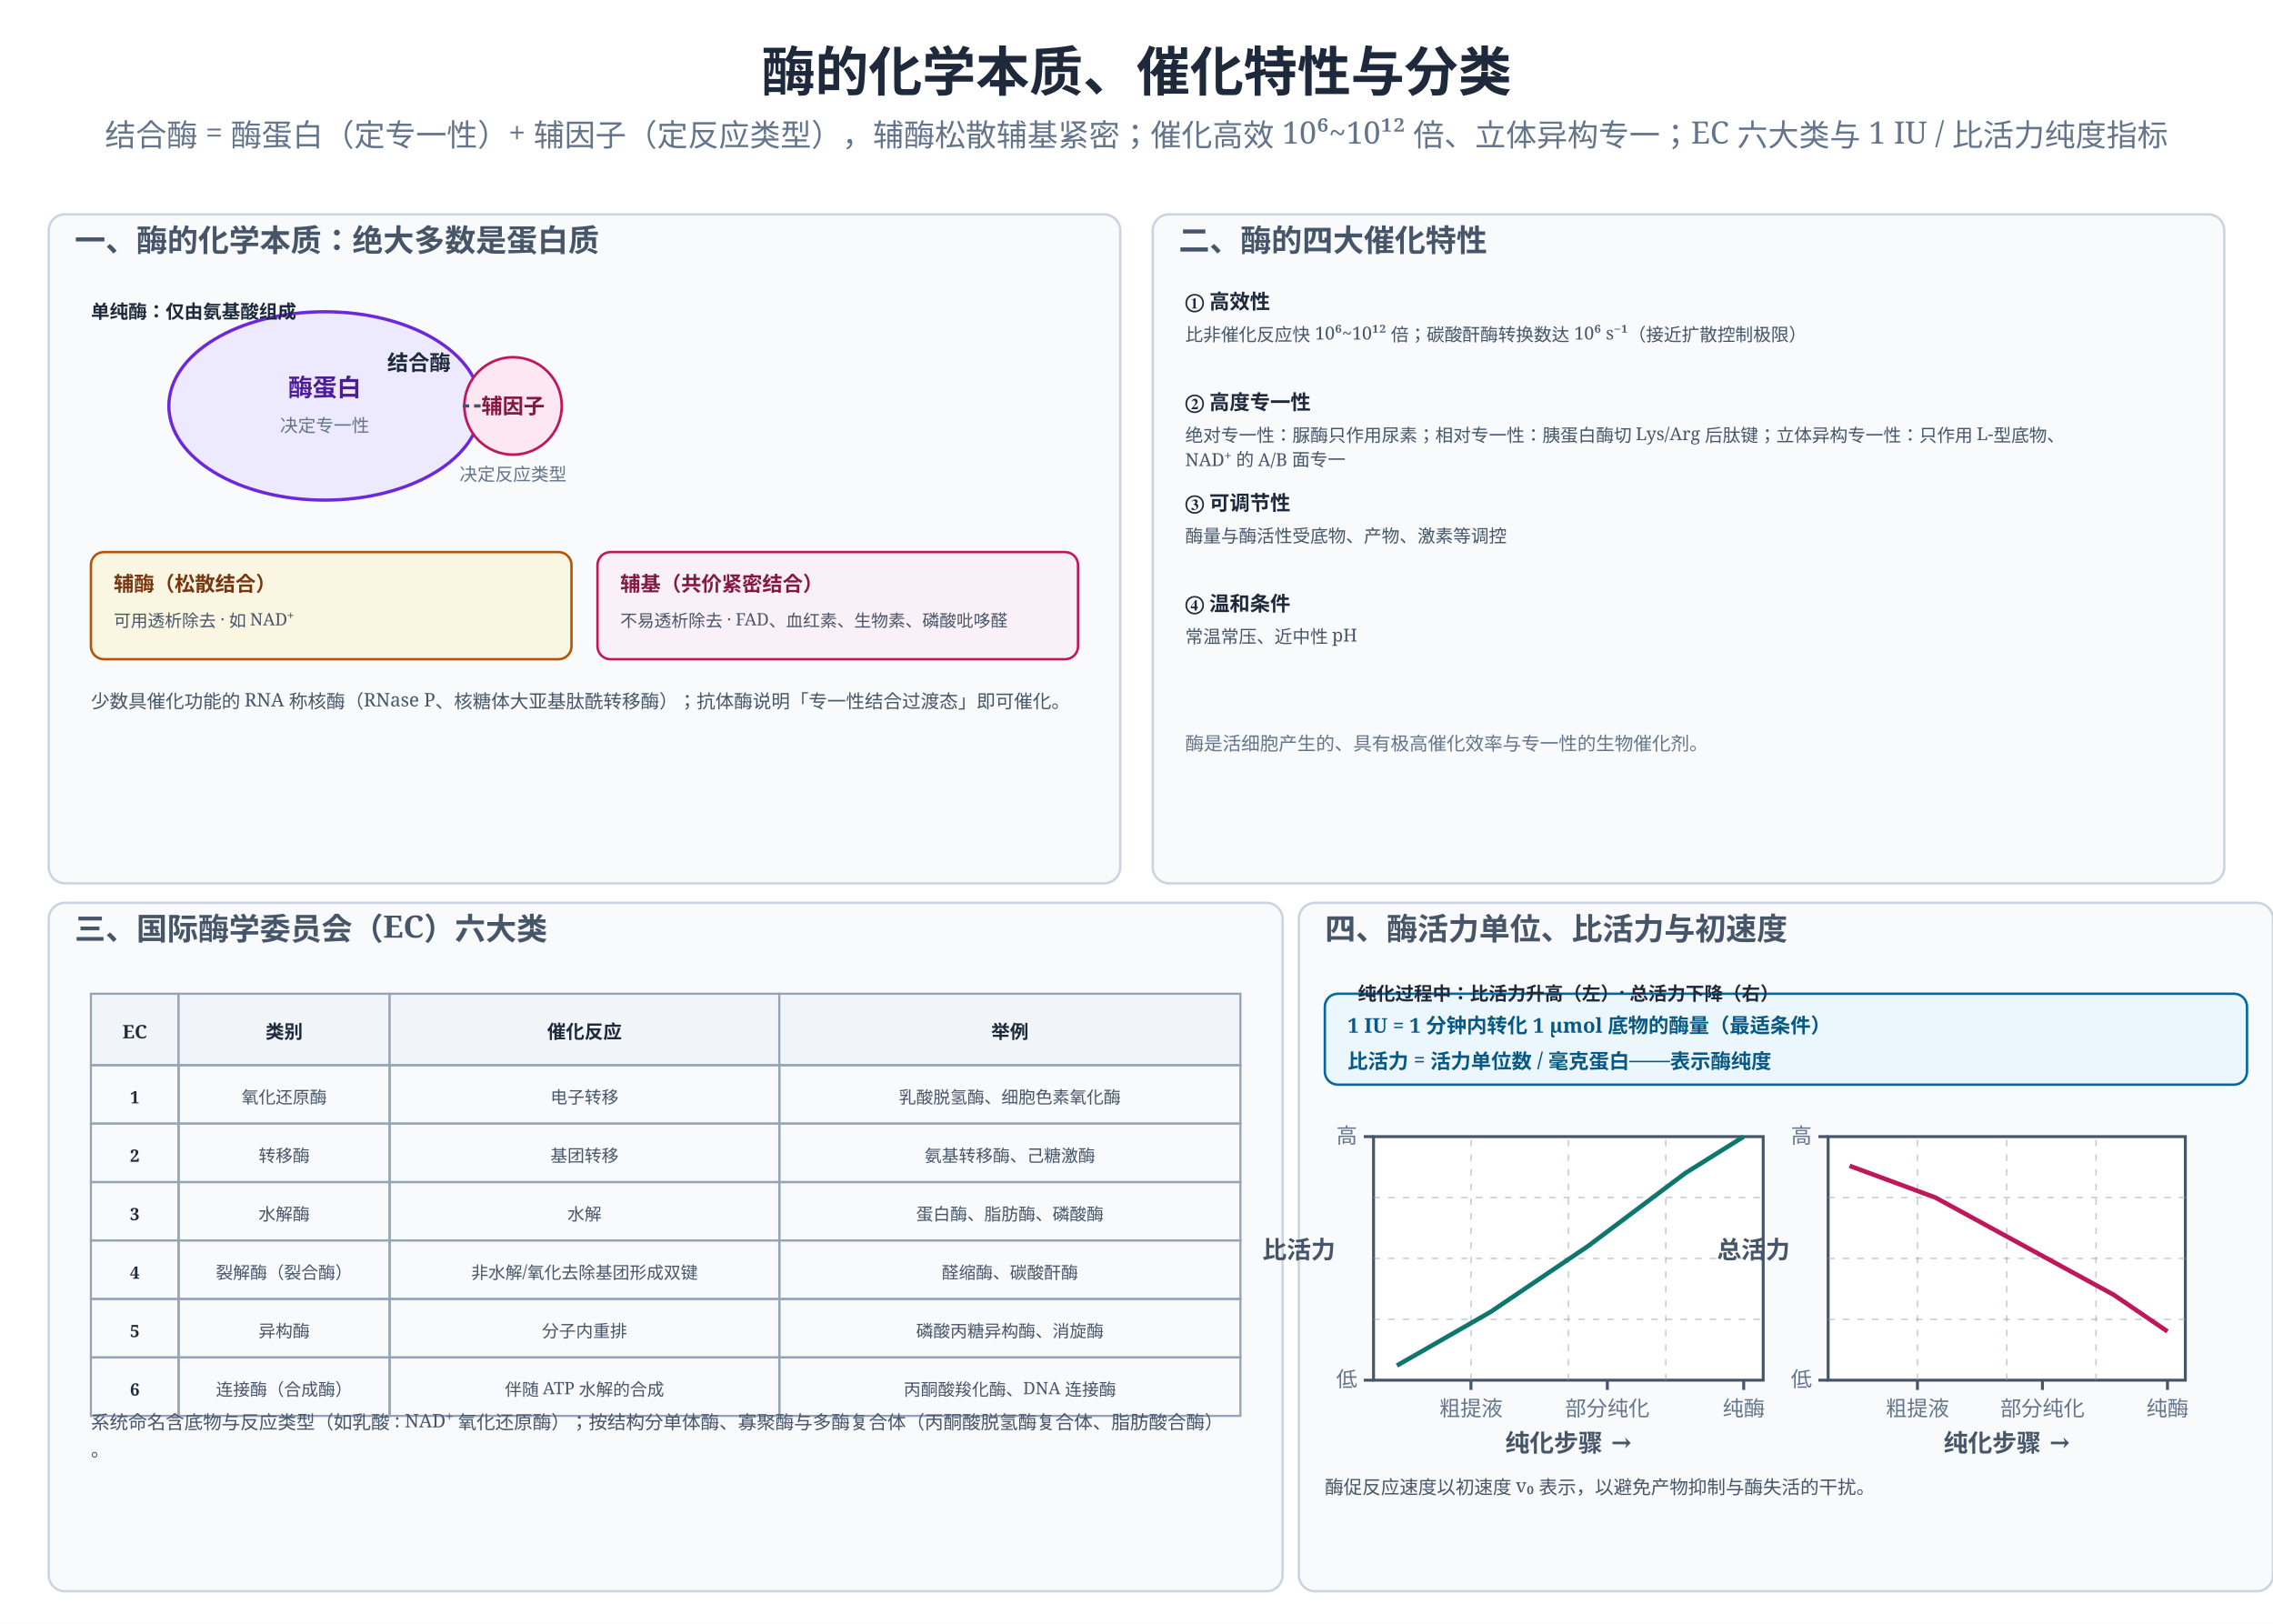
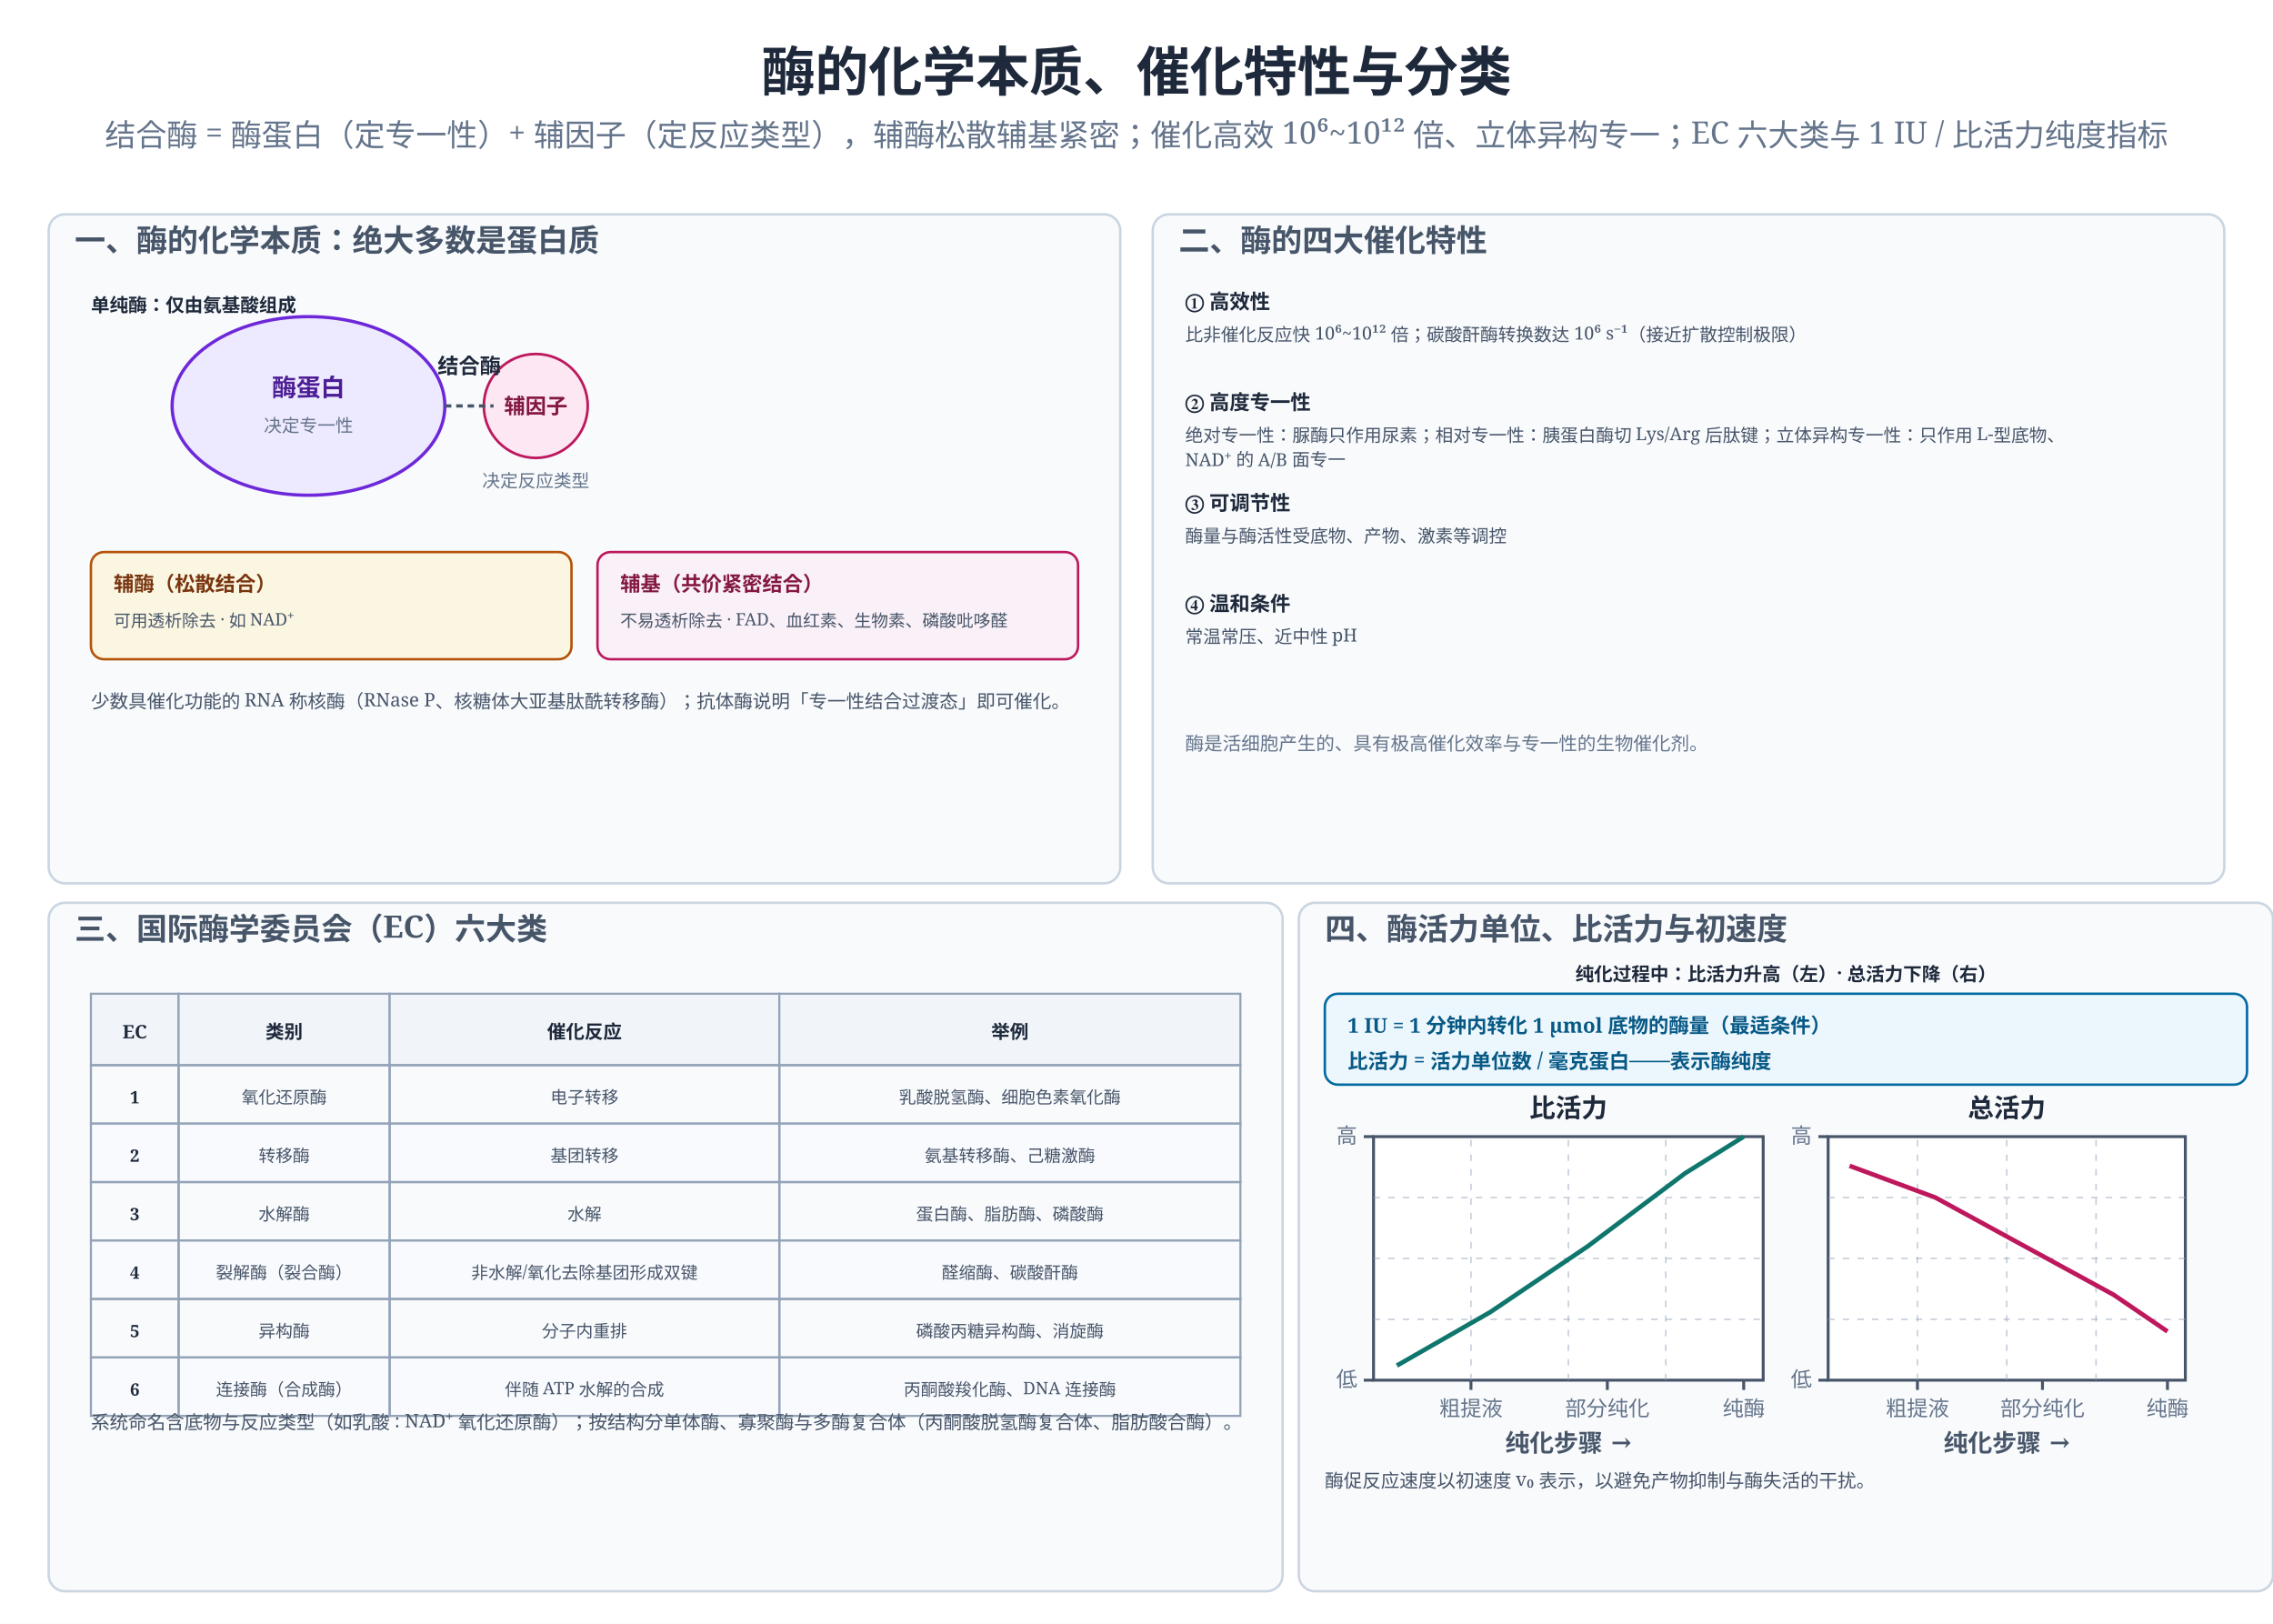
<svg xmlns="http://www.w3.org/2000/svg" width="1400" height="1000" viewBox="0 0 1400 1000" font-family="Noto Serif SC, LXGW WenKai, Songti SC, serif">
  <defs>
    <marker id="arr-ink" viewBox="0 0 10 10" refX="8.5" refY="5" markerWidth="7" markerHeight="7" orient="auto-start-reverse">
      <path d="M0,0 L10,5 L0,10 z" fill="#334155" />
    </marker>
    <marker id="arr-dna" viewBox="0 0 10 10" refX="8.5" refY="5" markerWidth="7" markerHeight="7" orient="auto-start-reverse">
      <path d="M0,0 L10,5 L0,10 z" fill="#0f766e" />
    </marker>
    <marker id="arr-rna" viewBox="0 0 10 10" refX="8.5" refY="5" markerWidth="7" markerHeight="7" orient="auto-start-reverse">
      <path d="M0,0 L10,5 L0,10 z" fill="#b45309" />
    </marker>
    <marker id="arr-pro" viewBox="0 0 10 10" refX="8.5" refY="5" markerWidth="7" markerHeight="7" orient="auto-start-reverse">
      <path d="M0,0 L10,5 L0,10 z" fill="#6d28d9" />
    </marker>
    <marker id="arr-enz" viewBox="0 0 10 10" refX="8.5" refY="5" markerWidth="7" markerHeight="7" orient="auto-start-reverse">
      <path d="M0,0 L10,5 L0,10 z" fill="#be185d" />
    </marker>
    <marker id="arr-acc" viewBox="0 0 10 10" refX="8.5" refY="5" markerWidth="7" markerHeight="7" orient="auto-start-reverse">
      <path d="M0,0 L10,5 L0,10 z" fill="#0369a1" />
    </marker>
    <marker id="arr-ok" viewBox="0 0 10 10" refX="8.5" refY="5" markerWidth="7" markerHeight="7" orient="auto-start-reverse">
      <path d="M0,0 L10,5 L0,10 z" fill="#059669" />
    </marker>
    <marker id="arr-warn" viewBox="0 0 10 10" refX="8.5" refY="5" markerWidth="7" markerHeight="7" orient="auto-start-reverse">
      <path d="M0,0 L10,5 L0,10 z" fill="#b45309" />
    </marker>
    <marker id="arr-bad" viewBox="0 0 10 10" refX="8.5" refY="5" markerWidth="7" markerHeight="7" orient="auto-start-reverse">
      <path d="M0,0 L10,5 L0,10 z" fill="#dc2626" />
    </marker>
    <marker id="arr-mute" viewBox="0 0 10 10" refX="8.5" refY="5" markerWidth="7" markerHeight="7" orient="auto-start-reverse">
      <path d="M0,0 L10,5 L0,10 z" fill="#94a3b8" />
    </marker>
  </defs>
  <rect x="0" y="0" width="1400" height="1000" fill="#ffffff" />
  <text x="700" y="56" text-anchor="middle" font-size="33" font-weight="700" fill="#1e293b">酶的化学本质、催化特性与分类</text>
  <text x="700" y="90" text-anchor="middle" font-size="19" fill="#64748b">结合酶 = 酶蛋白（定专一性）+ 辅因子（定反应类型），辅酶松散辅基紧密；催化高效 10⁶~10¹² 倍、立体异构专一；EC 六大类与 1 IU / 比活力纯度指标</text>
  <rect x="30" y="132" width="660" height="412" rx="10" fill="#f8fafc" stroke="#cbd5e1" stroke-width="1.5" />
  <text x="46" y="154.84" font-size="19" fill="#475569" font-weight="700">一、酶的化学本质：绝大多数是蛋白质</text>
-   <ellipse cx="200" cy="250" rx="96" ry="58" fill="#ede9fe" stroke="#6d28d9" stroke-width="2" />
-   <text x="200" y="244" font-size="15" fill="#4c1d95" text-anchor="middle" font-weight="700">酶蛋白</text>
-   <text x="200" y="266" font-size="11" fill="#64748b" text-anchor="middle">决定专一性</text>
-   <circle cx="316" cy="250" r="30" fill="#fce7f3" stroke="#be185d" stroke-width="1.6" />
-   <text x="316" y="254.68" font-size="13" fill="#831843" text-anchor="middle" font-weight="700">辅因子</text>
-   <text x="316" y="296" font-size="11" fill="#64748b" text-anchor="middle">决定反应类型</text>
-   <line x1="296" y1="250" x2="284" y2="250" stroke="#475569" stroke-width="2" stroke-dasharray="4 3" />
-   <text x="258" y="228" font-size="13" fill="#1e293b" text-anchor="middle" font-weight="700">结合酶</text>
-   <text x="56" y="196" font-size="11.5" fill="#1e293b" font-weight="700">单纯酶：仅由氨基酸组成</text>
+   <ellipse cx="190" cy="250" rx="84" ry="55" fill="#ede9fe" stroke="#6d28d9" stroke-width="2" />
+   <text x="190" y="244" font-size="15" fill="#4c1d95" text-anchor="middle" font-weight="700">酶蛋白</text>
+   <text x="190" y="266" font-size="11" fill="#64748b" text-anchor="middle">决定专一性</text>
+   <circle cx="330" cy="250" r="32" fill="#fce7f3" stroke="#be185d" stroke-width="1.6" />
+   <text x="330" y="254.68" font-size="13" fill="#831843" text-anchor="middle" font-weight="700">辅因子</text>
+   <text x="330" y="300" font-size="11" fill="#64748b" text-anchor="middle">决定反应类型</text>
+   <line x1="274" y1="250" x2="304" y2="250" stroke="#475569" stroke-width="2" stroke-dasharray="4 3" />
+   <text x="289" y="230" font-size="13" fill="#1e293b" text-anchor="middle" font-weight="700">结合酶</text>
+   <text x="56" y="192" font-size="11.5" fill="#1e293b" font-weight="700">单纯酶：仅由氨基酸组成</text>
  <rect x="56" y="340" width="296" height="66" rx="8" fill="#fef3c7" fill-opacity="0.5" stroke="#b45309" stroke-width="1.5" />
  <text x="70" y="364" font-size="12.5" fill="#78350f" font-weight="700">辅酶（松散结合）</text>
  <text x="70" y="386" font-size="10.5" fill="#475569">可用透析除去 · 如 NAD⁺</text>
  <rect x="368" y="340" width="296" height="66" rx="8" fill="#fce7f3" fill-opacity="0.5" stroke="#be185d" stroke-width="1.5" />
  <text x="382" y="364" font-size="12.5" fill="#831843" font-weight="700">辅基（共价紧密结合）</text>
  <text x="382" y="386" font-size="10.5" fill="#475569">不易透析除去 · FAD、血红素、生物素、磷酸吡哆醛</text>
  <text x="56" y="436" font-size="11.5" fill="#475569">少数具催化功能的 RNA 称核酶（RNase P、核糖体大亚基肽酰转移酶）；抗体酶说明「专一性结合过渡态」即可催化。</text>
  <rect x="710" y="132" width="660" height="412" rx="10" fill="#f8fafc" stroke="#cbd5e1" stroke-width="1.5" />
  <text x="726" y="154.84" font-size="19" fill="#475569" font-weight="700">二、酶的四大催化特性</text>
  <text x="730" y="190" font-size="12.5" fill="#1e293b" font-weight="700">① 高效性</text>
  <text x="730" y="210" font-size="11" fill="#475569">比非催化反应快 10⁶~10¹² 倍；碳酸酐酶转换数达 10⁶ s⁻¹（接近扩散控制极限）</text>
  <text x="730" y="252" font-size="12.5" fill="#1e293b" font-weight="700">② 高度专一性</text>
  <text x="730" y="272" font-size="11" fill="#475569">绝对专一性：脲酶只作用尿素；相对专一性：胰蛋白酶切 Lys/Arg 后肽键；立体异构专一性：只作用 L-型底物、</text>
  <text x="730" y="287" font-size="11" fill="#475569">NAD⁺ 的 A/B 面专一</text>
  <text x="730" y="314" font-size="12.5" fill="#1e293b" font-weight="700">③ 可调节性</text>
  <text x="730" y="334" font-size="11" fill="#475569">酶量与酶活性受底物、产物、激素等调控</text>
  <text x="730" y="376" font-size="12.5" fill="#1e293b" font-weight="700">④ 温和条件</text>
  <text x="730" y="396" font-size="11" fill="#475569">常温常压、近中性 pH</text>
  <text x="730" y="462" font-size="11.5" fill="#64748b">酶是活细胞产生的、具有极高催化效率与专一性的生物催化剂。</text>
  <rect x="30" y="556" width="760" height="424" rx="10" fill="#f8fafc" stroke="#cbd5e1" stroke-width="1.5" />
  <text x="46" y="578.84" font-size="19" fill="#475569" font-weight="700">三、国际酶学委员会（EC）六大类</text>
  <rect x="56" y="612" width="54" height="44" fill="#f1f5f9" stroke="#94a3b8" stroke-width="1.3" />
  <text x="83" y="639.5" font-size="11.5" fill="#1e293b" text-anchor="middle" font-weight="700">EC</text>
  <rect x="110" y="612" width="130" height="44" fill="#f1f5f9" stroke="#94a3b8" stroke-width="1.3" />
  <text x="175" y="639.5" font-size="11.5" fill="#1e293b" text-anchor="middle" font-weight="700">类别</text>
  <rect x="240" y="612" width="240" height="44" fill="#f1f5f9" stroke="#94a3b8" stroke-width="1.3" />
  <text x="360" y="639.5" font-size="11.5" fill="#1e293b" text-anchor="middle" font-weight="700">催化反应</text>
  <rect x="480" y="612" width="284" height="44" fill="#f1f5f9" stroke="#94a3b8" stroke-width="1.3" />
  <text x="622" y="639.5" font-size="11.5" fill="#1e293b" text-anchor="middle" font-weight="700">举例</text>
  <rect x="56" y="656" width="54" height="36" fill="none" stroke="#94a3b8" stroke-width="1.3" />
  <text x="83" y="679.5" font-size="10.5" fill="#1e293b" text-anchor="middle" font-weight="700">1</text>
  <rect x="110" y="656" width="130" height="36" fill="none" stroke="#94a3b8" stroke-width="1.3" />
  <text x="175" y="679.5" font-size="10.5" fill="#475569" text-anchor="middle" font-weight="500">氧化还原酶</text>
  <rect x="240" y="656" width="240" height="36" fill="none" stroke="#94a3b8" stroke-width="1.3" />
  <text x="360" y="679.5" font-size="10.5" fill="#475569" text-anchor="middle" font-weight="500">电子转移</text>
  <rect x="480" y="656" width="284" height="36" fill="none" stroke="#94a3b8" stroke-width="1.3" />
  <text x="622" y="679.5" font-size="10.5" fill="#475569" text-anchor="middle" font-weight="500">乳酸脱氢酶、细胞色素氧化酶</text>
  <rect x="56" y="692" width="708" height="36" fill="#f8fafc" fill-opacity="0.85" />
  <rect x="56" y="692" width="54" height="36" fill="none" stroke="#94a3b8" stroke-width="1.3" />
  <text x="83" y="715.5" font-size="10.5" fill="#1e293b" text-anchor="middle" font-weight="700">2</text>
  <rect x="110" y="692" width="130" height="36" fill="none" stroke="#94a3b8" stroke-width="1.3" />
  <text x="175" y="715.5" font-size="10.5" fill="#475569" text-anchor="middle" font-weight="500">转移酶</text>
  <rect x="240" y="692" width="240" height="36" fill="none" stroke="#94a3b8" stroke-width="1.3" />
  <text x="360" y="715.5" font-size="10.5" fill="#475569" text-anchor="middle" font-weight="500">基团转移</text>
  <rect x="480" y="692" width="284" height="36" fill="none" stroke="#94a3b8" stroke-width="1.3" />
  <text x="622" y="715.5" font-size="10.5" fill="#475569" text-anchor="middle" font-weight="500">氨基转移酶、己糖激酶</text>
  <rect x="56" y="728" width="54" height="36" fill="none" stroke="#94a3b8" stroke-width="1.3" />
  <text x="83" y="751.5" font-size="10.5" fill="#1e293b" text-anchor="middle" font-weight="700">3</text>
  <rect x="110" y="728" width="130" height="36" fill="none" stroke="#94a3b8" stroke-width="1.3" />
  <text x="175" y="751.5" font-size="10.5" fill="#475569" text-anchor="middle" font-weight="500">水解酶</text>
  <rect x="240" y="728" width="240" height="36" fill="none" stroke="#94a3b8" stroke-width="1.3" />
  <text x="360" y="751.5" font-size="10.5" fill="#475569" text-anchor="middle" font-weight="500">水解</text>
  <rect x="480" y="728" width="284" height="36" fill="none" stroke="#94a3b8" stroke-width="1.3" />
  <text x="622" y="751.5" font-size="10.5" fill="#475569" text-anchor="middle" font-weight="500">蛋白酶、脂肪酶、磷酸酶</text>
  <rect x="56" y="764" width="708" height="36" fill="#f8fafc" fill-opacity="0.85" />
  <rect x="56" y="764" width="54" height="36" fill="none" stroke="#94a3b8" stroke-width="1.3" />
  <text x="83" y="787.5" font-size="10.5" fill="#1e293b" text-anchor="middle" font-weight="700">4</text>
  <rect x="110" y="764" width="130" height="36" fill="none" stroke="#94a3b8" stroke-width="1.3" />
  <text x="175" y="787.5" font-size="10.5" fill="#475569" text-anchor="middle" font-weight="500">裂解酶（裂合酶）</text>
  <rect x="240" y="764" width="240" height="36" fill="none" stroke="#94a3b8" stroke-width="1.3" />
  <text x="360" y="787.5" font-size="10.5" fill="#475569" text-anchor="middle" font-weight="500">非水解/氧化去除基团形成双键</text>
  <rect x="480" y="764" width="284" height="36" fill="none" stroke="#94a3b8" stroke-width="1.3" />
  <text x="622" y="787.5" font-size="10.5" fill="#475569" text-anchor="middle" font-weight="500">醛缩酶、碳酸酐酶</text>
  <rect x="56" y="800" width="54" height="36" fill="none" stroke="#94a3b8" stroke-width="1.3" />
  <text x="83" y="823.5" font-size="10.5" fill="#1e293b" text-anchor="middle" font-weight="700">5</text>
  <rect x="110" y="800" width="130" height="36" fill="none" stroke="#94a3b8" stroke-width="1.3" />
  <text x="175" y="823.5" font-size="10.5" fill="#475569" text-anchor="middle" font-weight="500">异构酶</text>
  <rect x="240" y="800" width="240" height="36" fill="none" stroke="#94a3b8" stroke-width="1.3" />
  <text x="360" y="823.5" font-size="10.5" fill="#475569" text-anchor="middle" font-weight="500">分子内重排</text>
  <rect x="480" y="800" width="284" height="36" fill="none" stroke="#94a3b8" stroke-width="1.3" />
  <text x="622" y="823.5" font-size="10.5" fill="#475569" text-anchor="middle" font-weight="500">磷酸丙糖异构酶、消旋酶</text>
  <rect x="56" y="836" width="708" height="36" fill="#f8fafc" fill-opacity="0.85" />
  <rect x="56" y="836" width="54" height="36" fill="none" stroke="#94a3b8" stroke-width="1.3" />
  <text x="83" y="859.5" font-size="10.5" fill="#1e293b" text-anchor="middle" font-weight="700">6</text>
  <rect x="110" y="836" width="130" height="36" fill="none" stroke="#94a3b8" stroke-width="1.3" />
  <text x="175" y="859.5" font-size="10.5" fill="#475569" text-anchor="middle" font-weight="500">连接酶（合成酶）</text>
  <rect x="240" y="836" width="240" height="36" fill="none" stroke="#94a3b8" stroke-width="1.3" />
  <text x="360" y="859.5" font-size="10.5" fill="#475569" text-anchor="middle" font-weight="500">伴随 ATP 水解的合成</text>
  <rect x="480" y="836" width="284" height="36" fill="none" stroke="#94a3b8" stroke-width="1.3" />
  <text x="622" y="859.5" font-size="10.5" fill="#475569" text-anchor="middle" font-weight="500">丙酮酸羧化酶、DNA 连接酶</text>
-   <text x="56" y="880" font-size="11.5" fill="#475569">系统命名含底物与反应类型（如乳酸 : NAD⁺ 氧化还原酶）；按结构分单体酶、寡聚酶与多酶复合体（丙酮酸脱氢酶复合体、脂肪酸合酶）</text>
-   <text x="56" y="897" font-size="11.5" fill="#475569">。</text>
+   <text x="56" y="880" font-size="11.5" fill="#475569">系统命名含底物与反应类型（如乳酸 : NAD⁺ 氧化还原酶）；按结构分单体酶、寡聚酶与多酶复合体（丙酮酸脱氢酶复合体、脂肪酸合酶）。</text>
  <rect x="800" y="556" width="600" height="424" rx="10" fill="#f8fafc" stroke="#cbd5e1" stroke-width="1.5" />
  <text x="816" y="578.84" font-size="19" fill="#475569" font-weight="700">四、酶活力单位、比活力与初速度</text>
  <rect x="816" y="612" width="568" height="56" rx="8" fill="#e0f2fe" fill-opacity="0.5" stroke="#0369a1" stroke-width="1.5" />
  <text x="830" y="636" font-size="12.5" fill="#075985" font-weight="700">1 IU = 1 分钟内转化 1 μmol 底物的酶量（最适条件）</text>
  <text x="830" y="658" font-size="12.5" fill="#075985" font-weight="700">比活力 = 活力单位数 / 毫克蛋白——表示酶纯度</text>
  <rect x="846" y="700" width="240" height="150" fill="#ffffff" stroke="#475569" stroke-width="1.8" />
  <line x1="846" y1="812.5" x2="1086" y2="812.5" stroke="#94a3b8" stroke-width="0.9" stroke-dasharray="4 5" opacity="0.55" />
  <line x1="906" y1="850" x2="906" y2="700" stroke="#94a3b8" stroke-width="0.9" stroke-dasharray="4 5" opacity="0.55" />
  <line x1="846" y1="775" x2="1086" y2="775" stroke="#94a3b8" stroke-width="0.9" stroke-dasharray="4 5" opacity="0.55" />
  <line x1="966" y1="850" x2="966" y2="700" stroke="#94a3b8" stroke-width="0.9" stroke-dasharray="4 5" opacity="0.55" />
  <line x1="846" y1="737.5" x2="1086" y2="737.5" stroke="#94a3b8" stroke-width="0.9" stroke-dasharray="4 5" opacity="0.55" />
  <line x1="1026" y1="850" x2="1026" y2="700" stroke="#94a3b8" stroke-width="0.9" stroke-dasharray="4 5" opacity="0.55" />
  <line x1="906" y1="850" x2="906" y2="856" stroke="#475569" stroke-width="1.8" />
  <text x="906" y="872" font-size="13" fill="#64748b" text-anchor="middle">粗提液</text>
  <line x1="990" y1="850" x2="990" y2="856" stroke="#475569" stroke-width="1.8" />
  <text x="990" y="872" font-size="13" fill="#64748b" text-anchor="middle">部分纯化</text>
  <line x1="1074" y1="850" x2="1074" y2="856" stroke="#475569" stroke-width="1.8" />
  <text x="1074" y="872" font-size="13" fill="#64748b" text-anchor="middle">纯酶</text>
  <line x1="840" y1="850" x2="846" y2="850" stroke="#475569" stroke-width="1.8" />
  <text x="836" y="854" font-size="13" fill="#64748b" text-anchor="end">低</text>
  <line x1="840" y1="700" x2="846" y2="700" stroke="#475569" stroke-width="1.8" />
  <text x="836" y="704" font-size="13" fill="#64748b" text-anchor="end">高</text>
  <text x="966" y="894" font-size="15" fill="#475569" text-anchor="middle" font-weight="600">纯化步骤 →</text>
-   <text x="800" y="775" font-size="15" fill="#475569" text-anchor="middle" font-weight="600">比活力</text>
+   <text x="966" y="688" font-size="16" fill="#1e293b" text-anchor="middle" font-weight="700">比活力</text>
  <path d="M860.4,841.0 L918.0,808.0 L978.0,767.5 L1038.0,722.5 L1074.0,700.0" fill="none" stroke="#0f766e" stroke-width="2.8" />
  <rect x="1126" y="700" width="220" height="150" fill="#ffffff" stroke="#475569" stroke-width="1.8" />
  <line x1="1126" y1="812.5" x2="1346" y2="812.5" stroke="#94a3b8" stroke-width="0.9" stroke-dasharray="4 5" opacity="0.55" />
  <line x1="1181" y1="850" x2="1181" y2="700" stroke="#94a3b8" stroke-width="0.9" stroke-dasharray="4 5" opacity="0.55" />
  <line x1="1126" y1="775" x2="1346" y2="775" stroke="#94a3b8" stroke-width="0.9" stroke-dasharray="4 5" opacity="0.55" />
  <line x1="1236" y1="850" x2="1236" y2="700" stroke="#94a3b8" stroke-width="0.9" stroke-dasharray="4 5" opacity="0.55" />
  <line x1="1126" y1="737.5" x2="1346" y2="737.5" stroke="#94a3b8" stroke-width="0.9" stroke-dasharray="4 5" opacity="0.55" />
  <line x1="1291" y1="850" x2="1291" y2="700" stroke="#94a3b8" stroke-width="0.9" stroke-dasharray="4 5" opacity="0.55" />
  <line x1="1181" y1="850" x2="1181" y2="856" stroke="#475569" stroke-width="1.8" />
  <text x="1181" y="872" font-size="13" fill="#64748b" text-anchor="middle">粗提液</text>
  <line x1="1258" y1="850" x2="1258" y2="856" stroke="#475569" stroke-width="1.8" />
  <text x="1258" y="872" font-size="13" fill="#64748b" text-anchor="middle">部分纯化</text>
  <line x1="1335" y1="850" x2="1335" y2="856" stroke="#475569" stroke-width="1.8" />
  <text x="1335" y="872" font-size="13" fill="#64748b" text-anchor="middle">纯酶</text>
  <line x1="1120" y1="850" x2="1126" y2="850" stroke="#475569" stroke-width="1.8" />
  <text x="1116" y="854" font-size="13" fill="#64748b" text-anchor="end">低</text>
  <line x1="1120" y1="700" x2="1126" y2="700" stroke="#475569" stroke-width="1.8" />
  <text x="1116" y="704" font-size="13" fill="#64748b" text-anchor="end">高</text>
  <text x="1236" y="894" font-size="15" fill="#475569" text-anchor="middle" font-weight="600">纯化步骤 →</text>
-   <text x="1080" y="775" font-size="15" fill="#475569" text-anchor="middle" font-weight="600">总活力</text>
+   <text x="1236" y="688" font-size="16" fill="#1e293b" text-anchor="middle" font-weight="700">总活力</text>
  <path d="M1139.2,718.0 L1192.0,737.5 L1247.0,767.5 L1302.0,797.5 L1335.0,820.0" fill="none" stroke="#be185d" stroke-width="2.8" />
-   <text x="966" y="616" font-size="11.5" fill="#1e293b" text-anchor="middle" font-weight="700">纯化过程中：比活力升高（左）· 总活力下降（右）</text>
-   <text x="816" y="920" font-size="11.5" fill="#475569">酶促反应速度以初速度 v₀ 表示，以避免产物抑制与酶失活的干扰。</text>
+   <text x="1100" y="604" font-size="11.5" fill="#1e293b" text-anchor="middle" font-weight="700">纯化过程中：比活力升高（左）· 总活力下降（右）</text>
+   <text x="816" y="916" font-size="11.5" fill="#475569">酶促反应速度以初速度 v₀ 表示，以避免产物抑制与酶失活的干扰。</text>
</svg>
